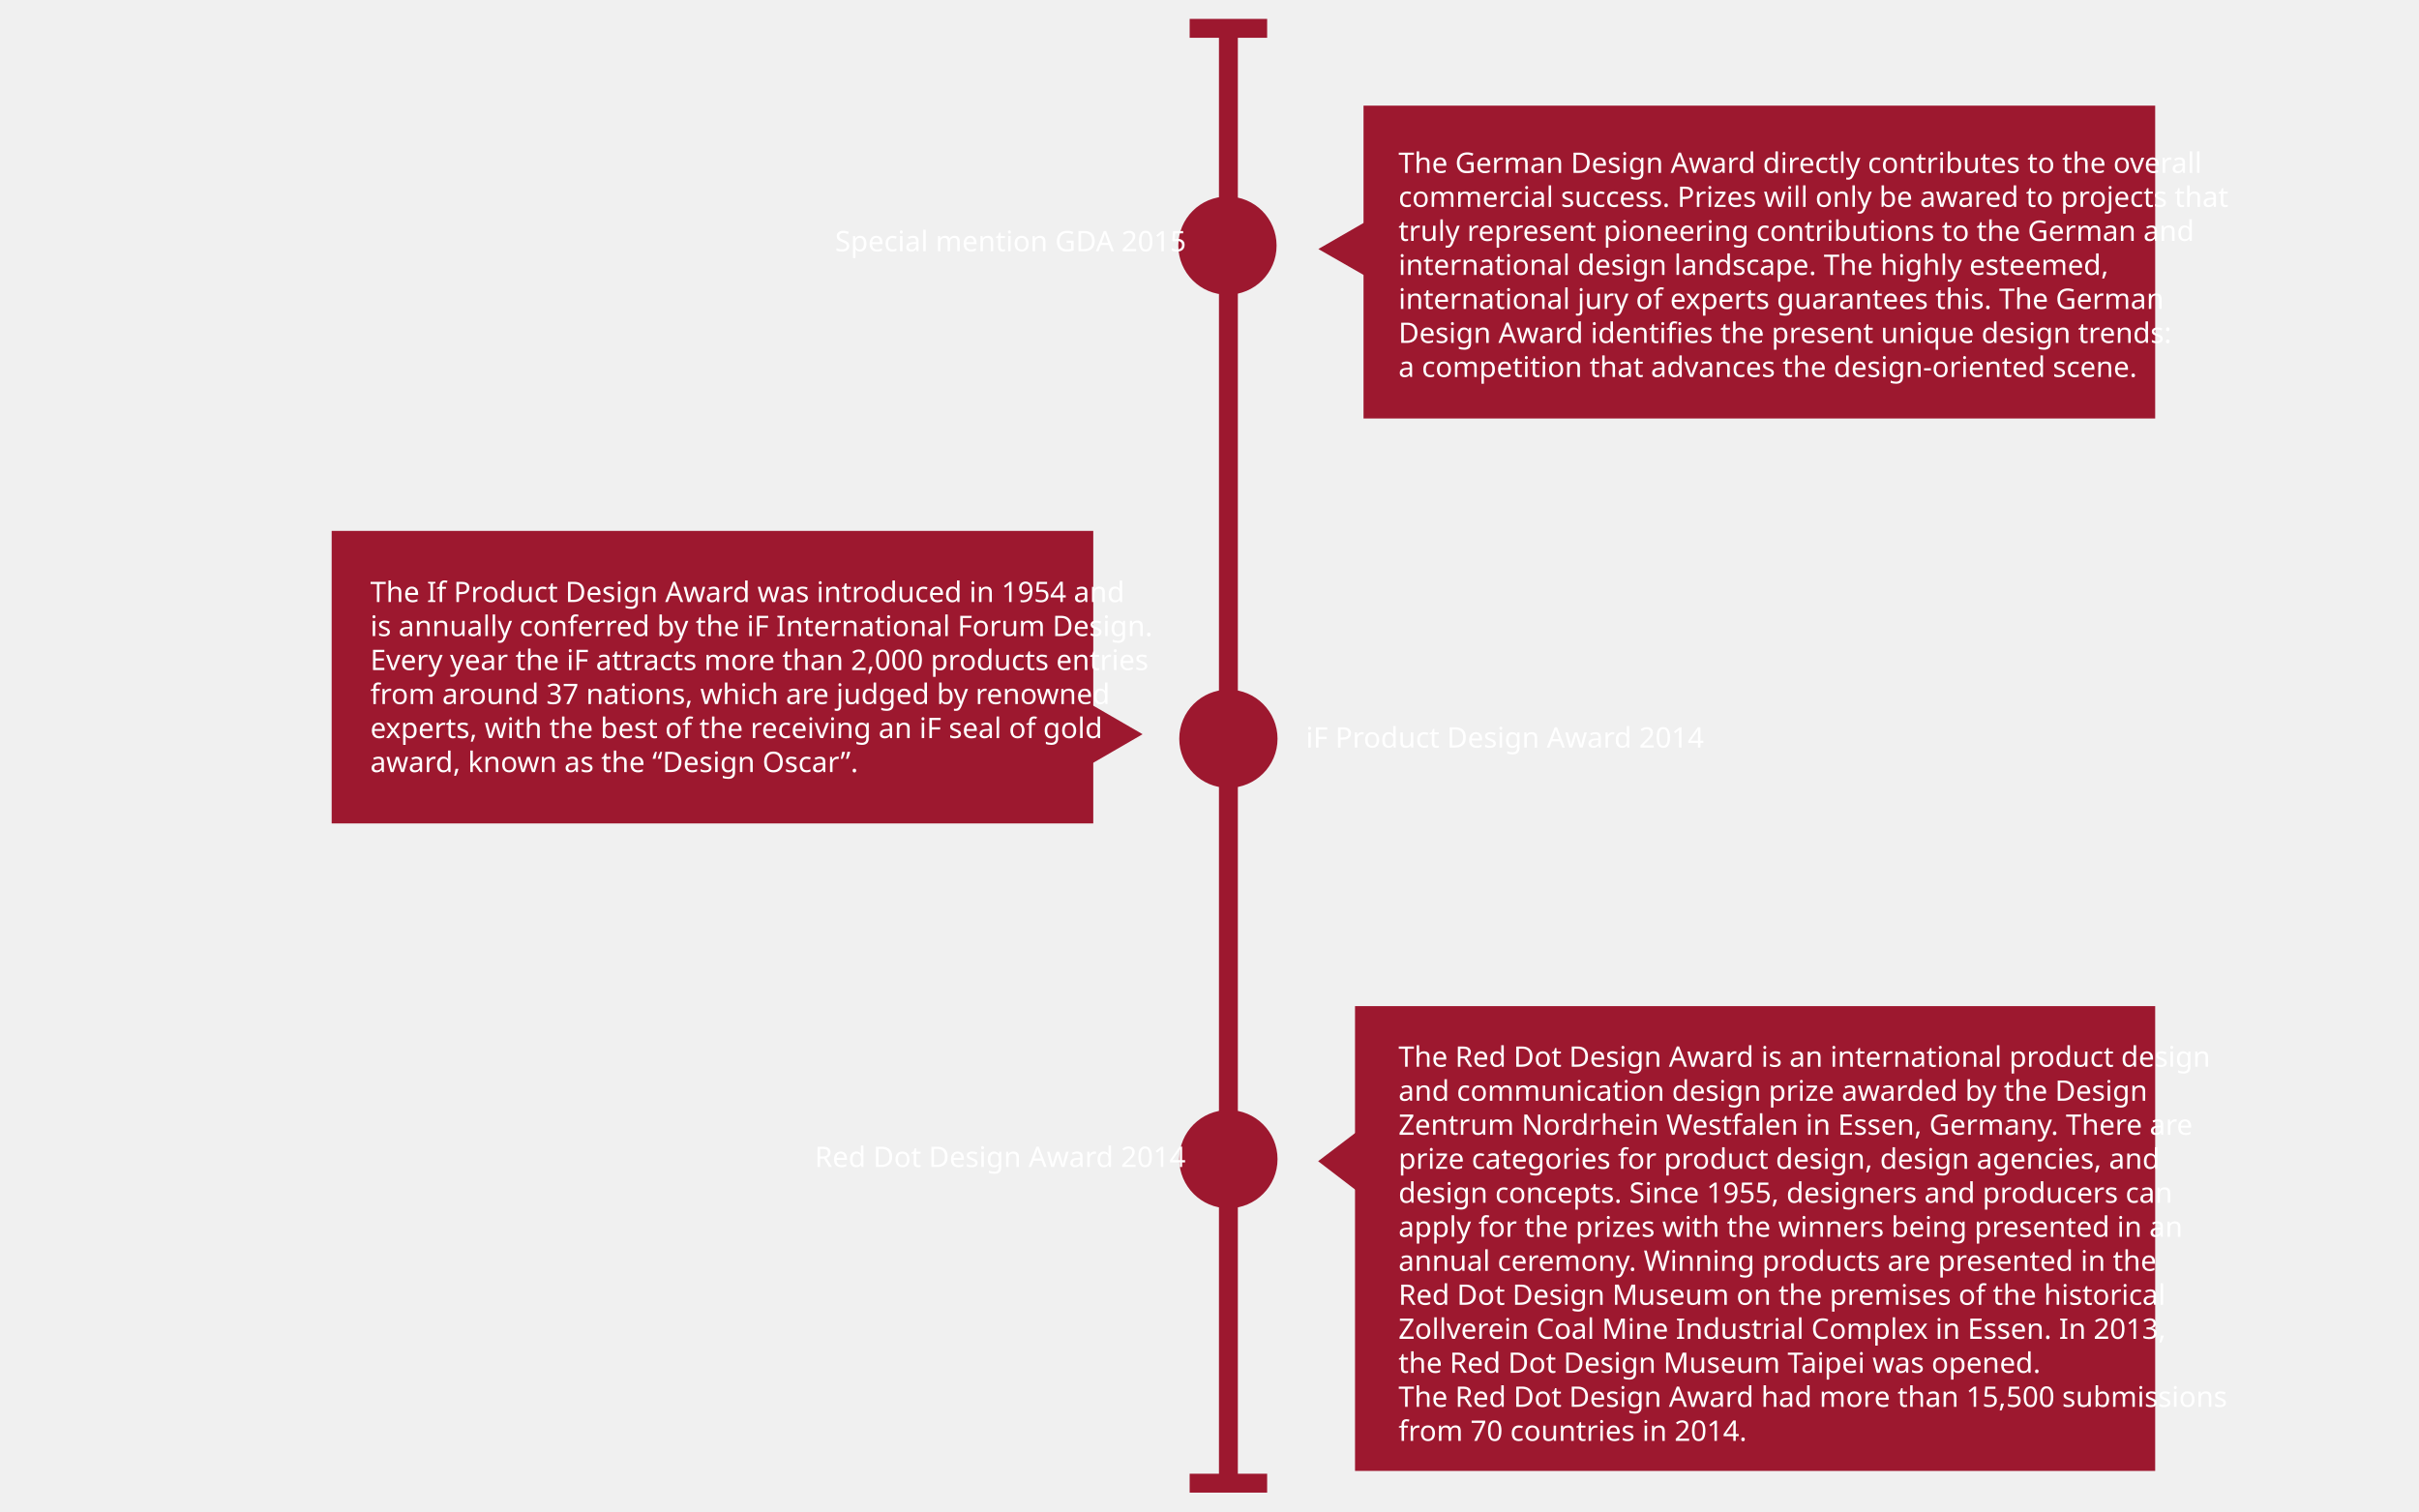
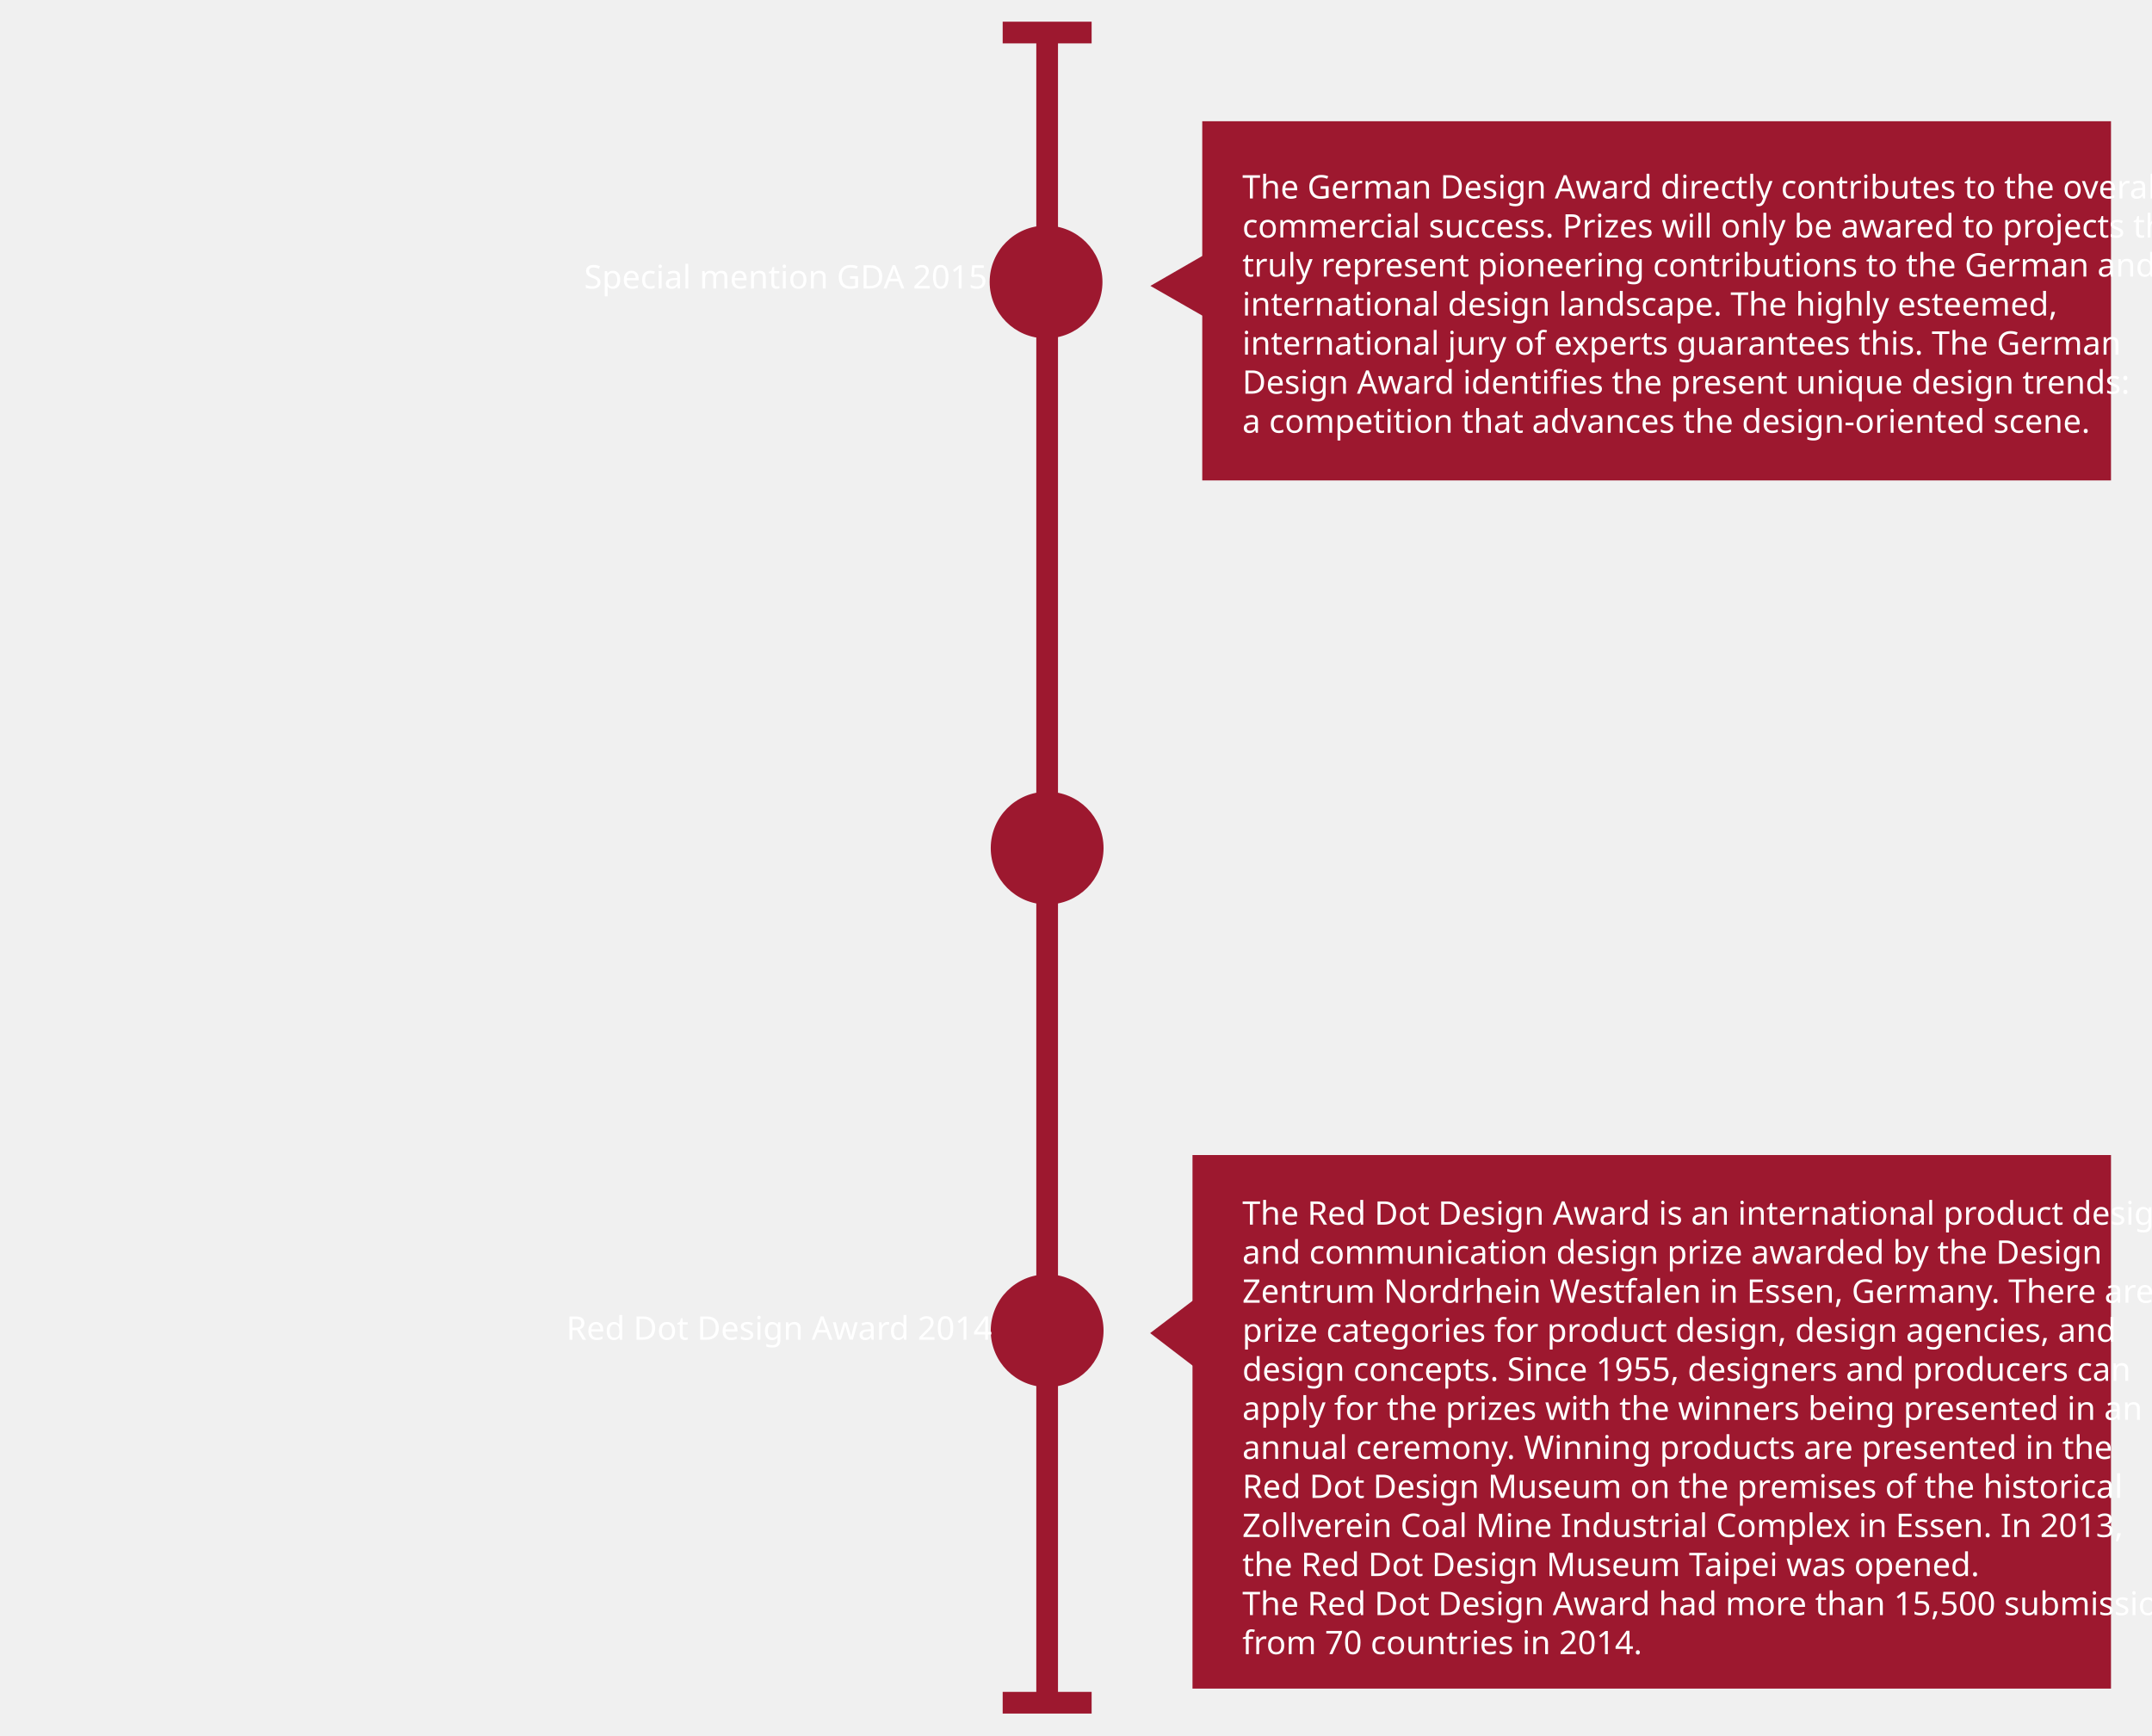
- <svg xmlns="http://www.w3.org/2000/svg" version="1.1" id="main" x="0px" y="0px" width="1280px" height="800px" viewBox="0 0 1280 800" style="enable-background:new 0 0 1280 800;" xml:space="preserve">
+ <svg xmlns="http://www.w3.org/2000/svg" version="1.1" id="main" x="0px" y="0px" width="992px" height="800px" viewBox="0 0 992 800" style="enable-background:new 0 0 992 800;" xml:space="preserve">
  <style type="text/css">
	.st0{fill:none;stroke:#9D182F;stroke-width:10;stroke-miterlimit:10;}
	.st1{fill:#9D182F;stroke:#9D182F;stroke-linecap:round;stroke-miterlimit:10;}
	.st2{fill:#FFFFFF;}
	.st3{font-family:'MyriadPro-Regular';}
	.st4{font-size:15px;}
+   
+   #desktop { display:none; }
+   #mobile { display:none; }
+   
+   @media (min-width: 1024px) {
+     #desktop { display:block; }
+   }
+   @media (max-width: 1023px) {
+     #mobile { display:block; }
+   }
</style>
-   <line class="st0" x1="650" y1="15" x2="650" y2="785" />
-   <line class="st0" x1="629.5" y1="785" x2="670.5" y2="785" />
-   <line class="st0" x1="629.5" y1="15" x2="670.5" y2="15" />
-   <circle id="punkt01" class="st1" cx="649.5" cy="130" r="25.5" />
-   <circle id="punkt03" class="st1" cx="650" cy="613.5" r="25.5" />
-   <circle id="punkt02" class="st1" cx="650" cy="391" r="25.5" />
-   <text transform="matrix(1 0 0 1 441.8412 133.0002)" class="st2 st3 st4">Special mention GDA 2015</text>
-   <text transform="matrix(1 0 0 1 690.9993 395.6668)" class="st2 st3 st4">iF Product Design Award 2014</text>
-   <text transform="matrix(1 0 0 1 431.1407 617.6498)" class="st2 st3 st4">Red Dot Design Award 2014</text>
-   <g id="box3">
-     <rect id="box_2_" x="717.5" y="533" class="st1" width="422.4" height="245" />
-     <polygon id="trekant_2_" class="st1" points="698.3,614.6 720.1,631.3 720.1,598  " />
-     <g>
-       <text transform="matrix(1 0 0 1 740 564.5997)">
-         <tspan x="0" y="0" class="st2 st3 st4">The Red Dot Design Award is an international product design</tspan>
-         <tspan x="0" y="18" class="st2 st3 st4">and communication design prize awarded by the Design</tspan>
-         <tspan x="0" y="36" class="st2 st3 st4">Zentrum Nordrhein Westfalen in Essen, Germany. There are</tspan>
-         <tspan x="0" y="54" class="st2 st3 st4">prize categories for product design, design agencies, and</tspan>
-         <tspan x="0" y="72" class="st2 st3 st4">design concepts. Since 1955, designers and producers can</tspan>
-         <tspan x="0" y="90" class="st2 st3 st4">apply for the prizes with the winners being presented in an</tspan>
-         <tspan x="0" y="108" class="st2 st3 st4">annual ceremony. Winning products are presented in the </tspan>
-         <tspan x="0" y="126" class="st2 st3 st4">Red Dot Design Museum on the premises of the historical </tspan>
-         <tspan x="0" y="144" class="st2 st3 st4">Zollverein Coal Mine Industrial Complex in Essen. In 2013, </tspan>
-         <tspan x="0" y="162" class="st2 st3 st4">the Red Dot Design Museum Taipei was opened. </tspan>
-         <tspan x="0" y="180" class="st2 st3 st4">The Red Dot Design Award had more than 15,500 submissions </tspan>
-         <tspan x="0" y="198" class="st2 st3 st4">from 70 countries in 2014.</tspan>
+   <g id="bcontainer">
+     <line class="st0" x1="482.7" y1="15" x2="482.7" y2="785" />
+     <line class="st0" x1="462.2" y1="785" x2="503.2" y2="785" />
+     <line class="st0" x1="462.2" y1="15" x2="503.2" y2="15" />
+     <circle id="punkt01" class="st1" cx="482.2" cy="130" r="25.5" />
+     <circle id="punkt03" class="st1" cx="482.7" cy="613.5" r="25.5" />
+     <circle id="punkt02" class="st1" cx="482.7" cy="391" r="25.5" />
+     <text transform="matrix(1 0 0 1 269.2596 133.0002)" class="st2 st3 st4">Special mention GDA 2015</text>
+     <text transform="matrix(1 0 0 1 261.0548 617.6498)" class="st2 st3 st4">Red Dot Design Award 2014</text>
+     <g id="box3">
+       <rect id="box_2_" x="550.2" y="533" class="st1" width="422.4" height="245" />
+       <polygon id="trekant_2_" class="st1" points="531,614.6 552.8,631.3 552.8,598  " />
+       <g>
+         <text transform="matrix(1 0 0 1 572.6667 564.5997)">
+           <tspan x="0" y="0" class="st2 st3 st4">The Red Dot Design Award is an international product design</tspan>
+           <tspan x="0" y="18" class="st2 st3 st4">and communication design prize awarded by the Design</tspan>
+           <tspan x="0" y="36" class="st2 st3 st4">Zentrum Nordrhein Westfalen in Essen, Germany. There are</tspan>
+           <tspan x="0" y="54" class="st2 st3 st4">prize categories for product design, design agencies, and</tspan>
+           <tspan x="0" y="72" class="st2 st3 st4">design concepts. Since 1955, designers and producers can</tspan>
+           <tspan x="0" y="90" class="st2 st3 st4">apply for the prizes with the winners being presented in an</tspan>
+           <tspan x="0" y="108" class="st2 st3 st4">annual ceremony. Winning products are presented in the </tspan>
+           <tspan x="0" y="126" class="st2 st3 st4">Red Dot Design Museum on the premises of the historical </tspan>
+           <tspan x="0" y="144" class="st2 st3 st4">Zollverein Coal Mine Industrial Complex in Essen. In 2013, </tspan>
+           <tspan x="0" y="162" class="st2 st3 st4">the Red Dot Design Museum Taipei was opened. </tspan>
+           <tspan x="0" y="180" class="st2 st3 st4">The Red Dot Design Award had more than 15,500 submissions </tspan>
+           <tspan x="0" y="198" class="st2 st3 st4">from 70 countries in 2014.</tspan>
+         </text>
+       </g>
+     </g>
+     <g id="desktop">
+       <text transform="matrix(1 0 0 1 523.666 395.6668)" class="st2 st3 st4">iF Product Design Award 2014</text>
+       <g class="box2">
+         <rect id="box_1_" x="8.7" y="281.5" class="st1" width="402" height="153.8" />
+         <polygon id="trekant_1_" class="st1" points="436.3,388.6 409.7,373.2 409.7,404   " />
+         <g>
+           <text transform="matrix(1 0 0 1 28.6081 318.6441)">
+             <tspan x="0" y="0" class="st2 st3 st4">The If Product Design Award was introduced in 1954 and</tspan>
+             <tspan x="0" y="18" class="st2 st3 st4">is annually conferred by the iF International Forum Design.</tspan>
+             <tspan x="0" y="36" class="st2 st3 st4">Every year the iF attracts more than 2,000 products entries</tspan>
+             <tspan x="0" y="54" class="st2 st3 st4">from around 37 nations, which are judged by renowned</tspan>
+             <tspan x="0" y="72" class="st2 st3 st4">experts, with the best of the receiving an iF seal of gold</tspan>
+             <tspan x="0" y="90" class="st2 st3 st4">award, known as the “Design Oscar”.</tspan>
+           </text>
+         </g>
+       </g>
+     </g>
+     <g id="box1">
+       <rect id="box" x="554.7" y="56.4" class="st1" width="417.9" height="164.6" />
+       <polygon id="trekant" class="st1" points="531.3,131.8 558,147.1 558,116.4  " />
+       <text transform="matrix(1 0 0 1 572.6667 91.5001)">
+         <tspan x="0" y="0" class="st2 st3 st4">The German Design Award directly contributes to the overall</tspan>
+         <tspan x="0" y="18" class="st2 st3 st4">commercial success. Prizes will only be awared to projects that</tspan>
+         <tspan x="0" y="36" class="st2 st3 st4">truly represent pioneering contributions to the German and</tspan>
+         <tspan x="0" y="54" class="st2 st3 st4">international design landscape. The highly esteemed,</tspan>
+         <tspan x="0" y="72" class="st2 st3 st4">international jury of experts guarantees this. The German</tspan>
+         <tspan x="0" y="90" class="st2 st3 st4">Design Award identifies the present unique design trends:</tspan>
+         <tspan x="0" y="108" class="st2 st3 st4">a competition that advances the design-oriented scene.</tspan>
      </text>
    </g>
-   </g>
-   <g id="box2">
-     <rect id="box_1_" x="176" y="281.5" class="st1" width="402" height="153.8" />
-     <polygon id="trekant_1_" class="st1" points="603.6,388.6 577,373.2 577,404  " />
-     <g>
-       <text transform="matrix(1 0 0 1 195.9414 318.6441)">
-         <tspan x="0" y="0" class="st2 st3 st4">The If Product Design Award was introduced in 1954 and</tspan>
-         <tspan x="0" y="18" class="st2 st3 st4">is annually conferred by the iF International Forum Design.</tspan>
-         <tspan x="0" y="36" class="st2 st3 st4">Every year the iF attracts more than 2,000 products entries</tspan>
-         <tspan x="0" y="54" class="st2 st3 st4">from around 37 nations, which are judged by renowned</tspan>
-         <tspan x="0" y="72" class="st2 st3 st4">experts, with the best of the receiving an iF seal of gold</tspan>
-         <tspan x="0" y="90" class="st2 st3 st4">award, known as the “Design Oscar”.</tspan>
-       </text>
+     <g id="mobile">
+       <text transform="matrix(1 0 0 1 247.9447 395.6668)" class="st2 st3 st4">iF Product Design Award 2014</text>
+       <g class="box2">
+         <rect id="box_3_" x="555" y="281.5" class="st1" width="419.9" height="153.8" />
+         <polygon id="trekant_3_" class="st1" points="556,404 556,373.2 529.4,388.6   " />
+         <g>
+           <text transform="matrix(1 0 0 1 572.6667 318.6441)">
+             <tspan x="0" y="0" class="st2 st3 st4">The If Product Design Award was introduced in 1954 and</tspan>
+             <tspan x="0" y="18" class="st2 st3 st4">is annually conferred by the iF International Forum Design.</tspan>
+             <tspan x="0" y="36" class="st2 st3 st4">Every year the iF attracts more than 2,000 products entries</tspan>
+             <tspan x="0" y="54" class="st2 st3 st4">from around 37 nations, which are judged by renowned</tspan>
+             <tspan x="0" y="72" class="st2 st3 st4">experts, with the best of the receiving an iF seal of gold</tspan>
+             <tspan x="0" y="90" class="st2 st3 st4">award, known as the “Design Oscar”.</tspan>
+           </text>
+         </g>
+       </g>
    </g>
  </g>
-   <g id="box1">
-     <rect id="box" x="722" y="56.4" class="st1" width="417.9" height="164.6" />
-     <polygon id="trekant" class="st1" points="698.6,131.8 725.3,147.1 725.3,116.4  " />
-     <text transform="matrix(1 0 0 1 740 91.5001)">
-       <tspan x="0" y="0" class="st2 st3 st4">The German Design Award directly contributes to the overall</tspan>
-       <tspan x="0" y="18" class="st2 st3 st4">commercial success. Prizes will only be awared to projects that</tspan>
-       <tspan x="0" y="36" class="st2 st3 st4">truly represent pioneering contributions to the German and</tspan>
-       <tspan x="0" y="54" class="st2 st3 st4">international design landscape. The highly esteemed,</tspan>
-       <tspan x="0" y="72" class="st2 st3 st4">international jury of experts guarantees this. The German</tspan>
-       <tspan x="0" y="90" class="st2 st3 st4">Design Award identifies the present unique design trends:</tspan>
-       <tspan x="0" y="108" class="st2 st3 st4">a competition that advances the design-oriented scene.</tspan>
-     </text>
-   </g>
</svg>
